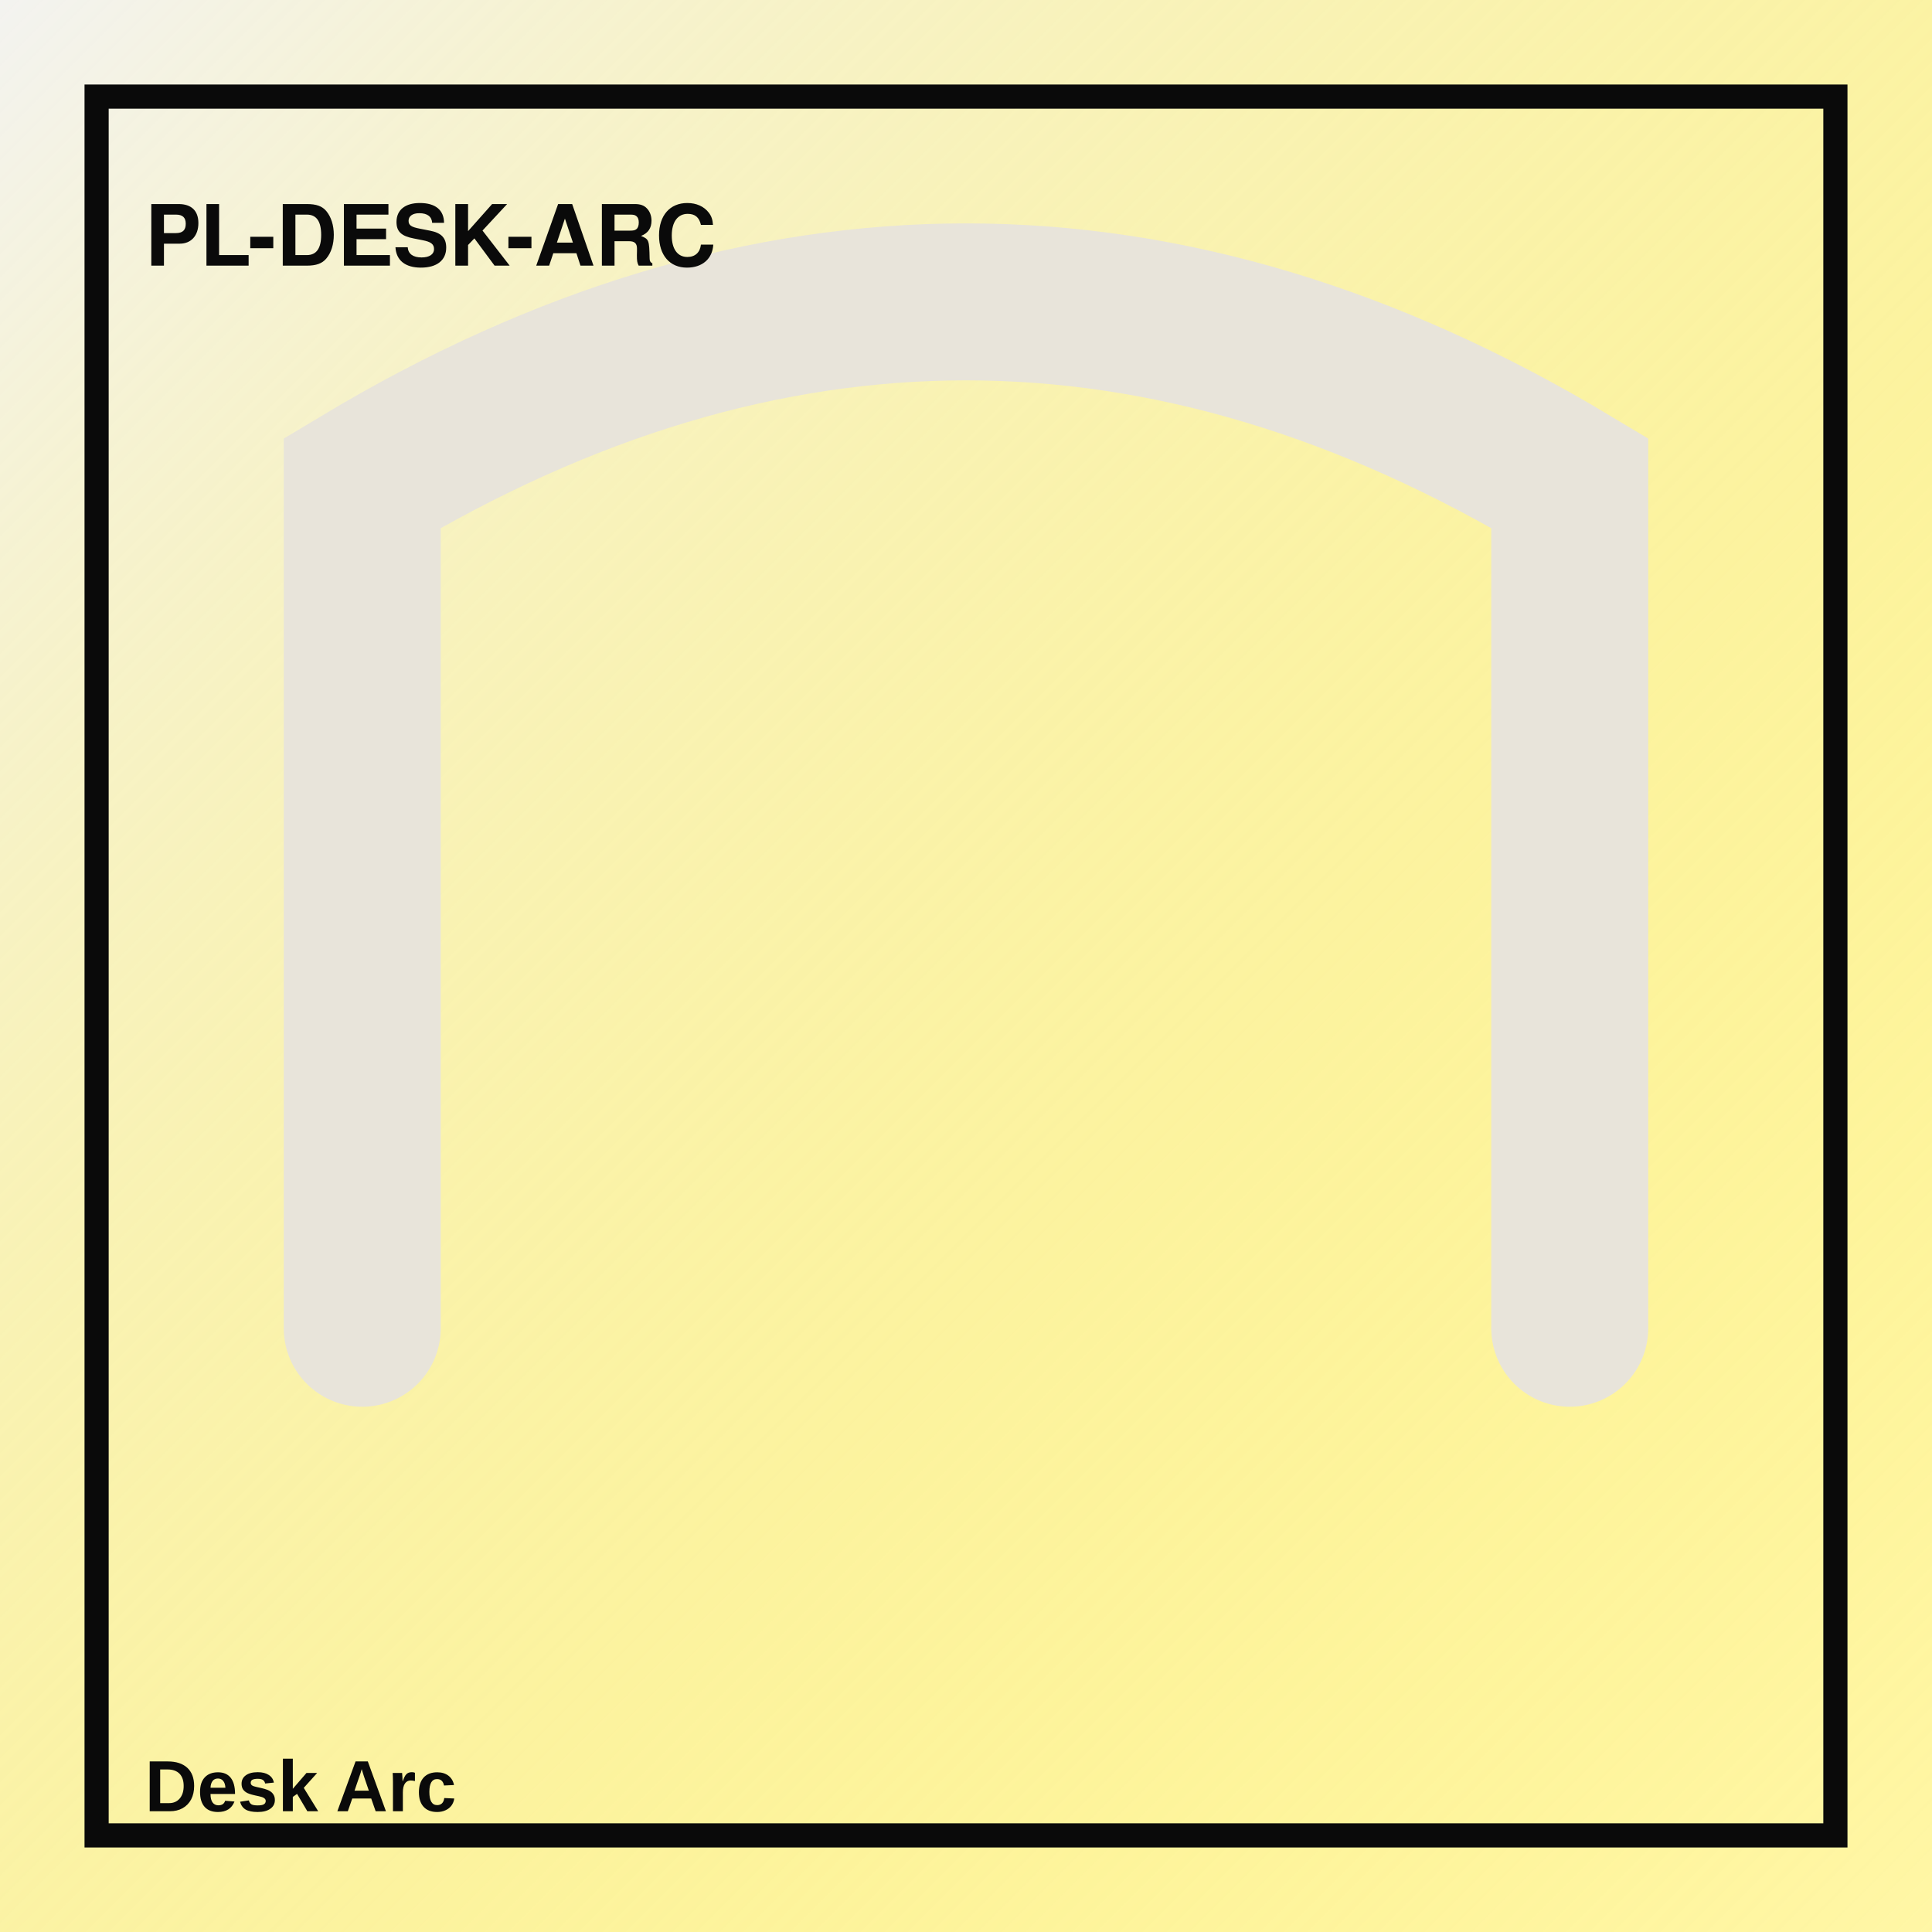
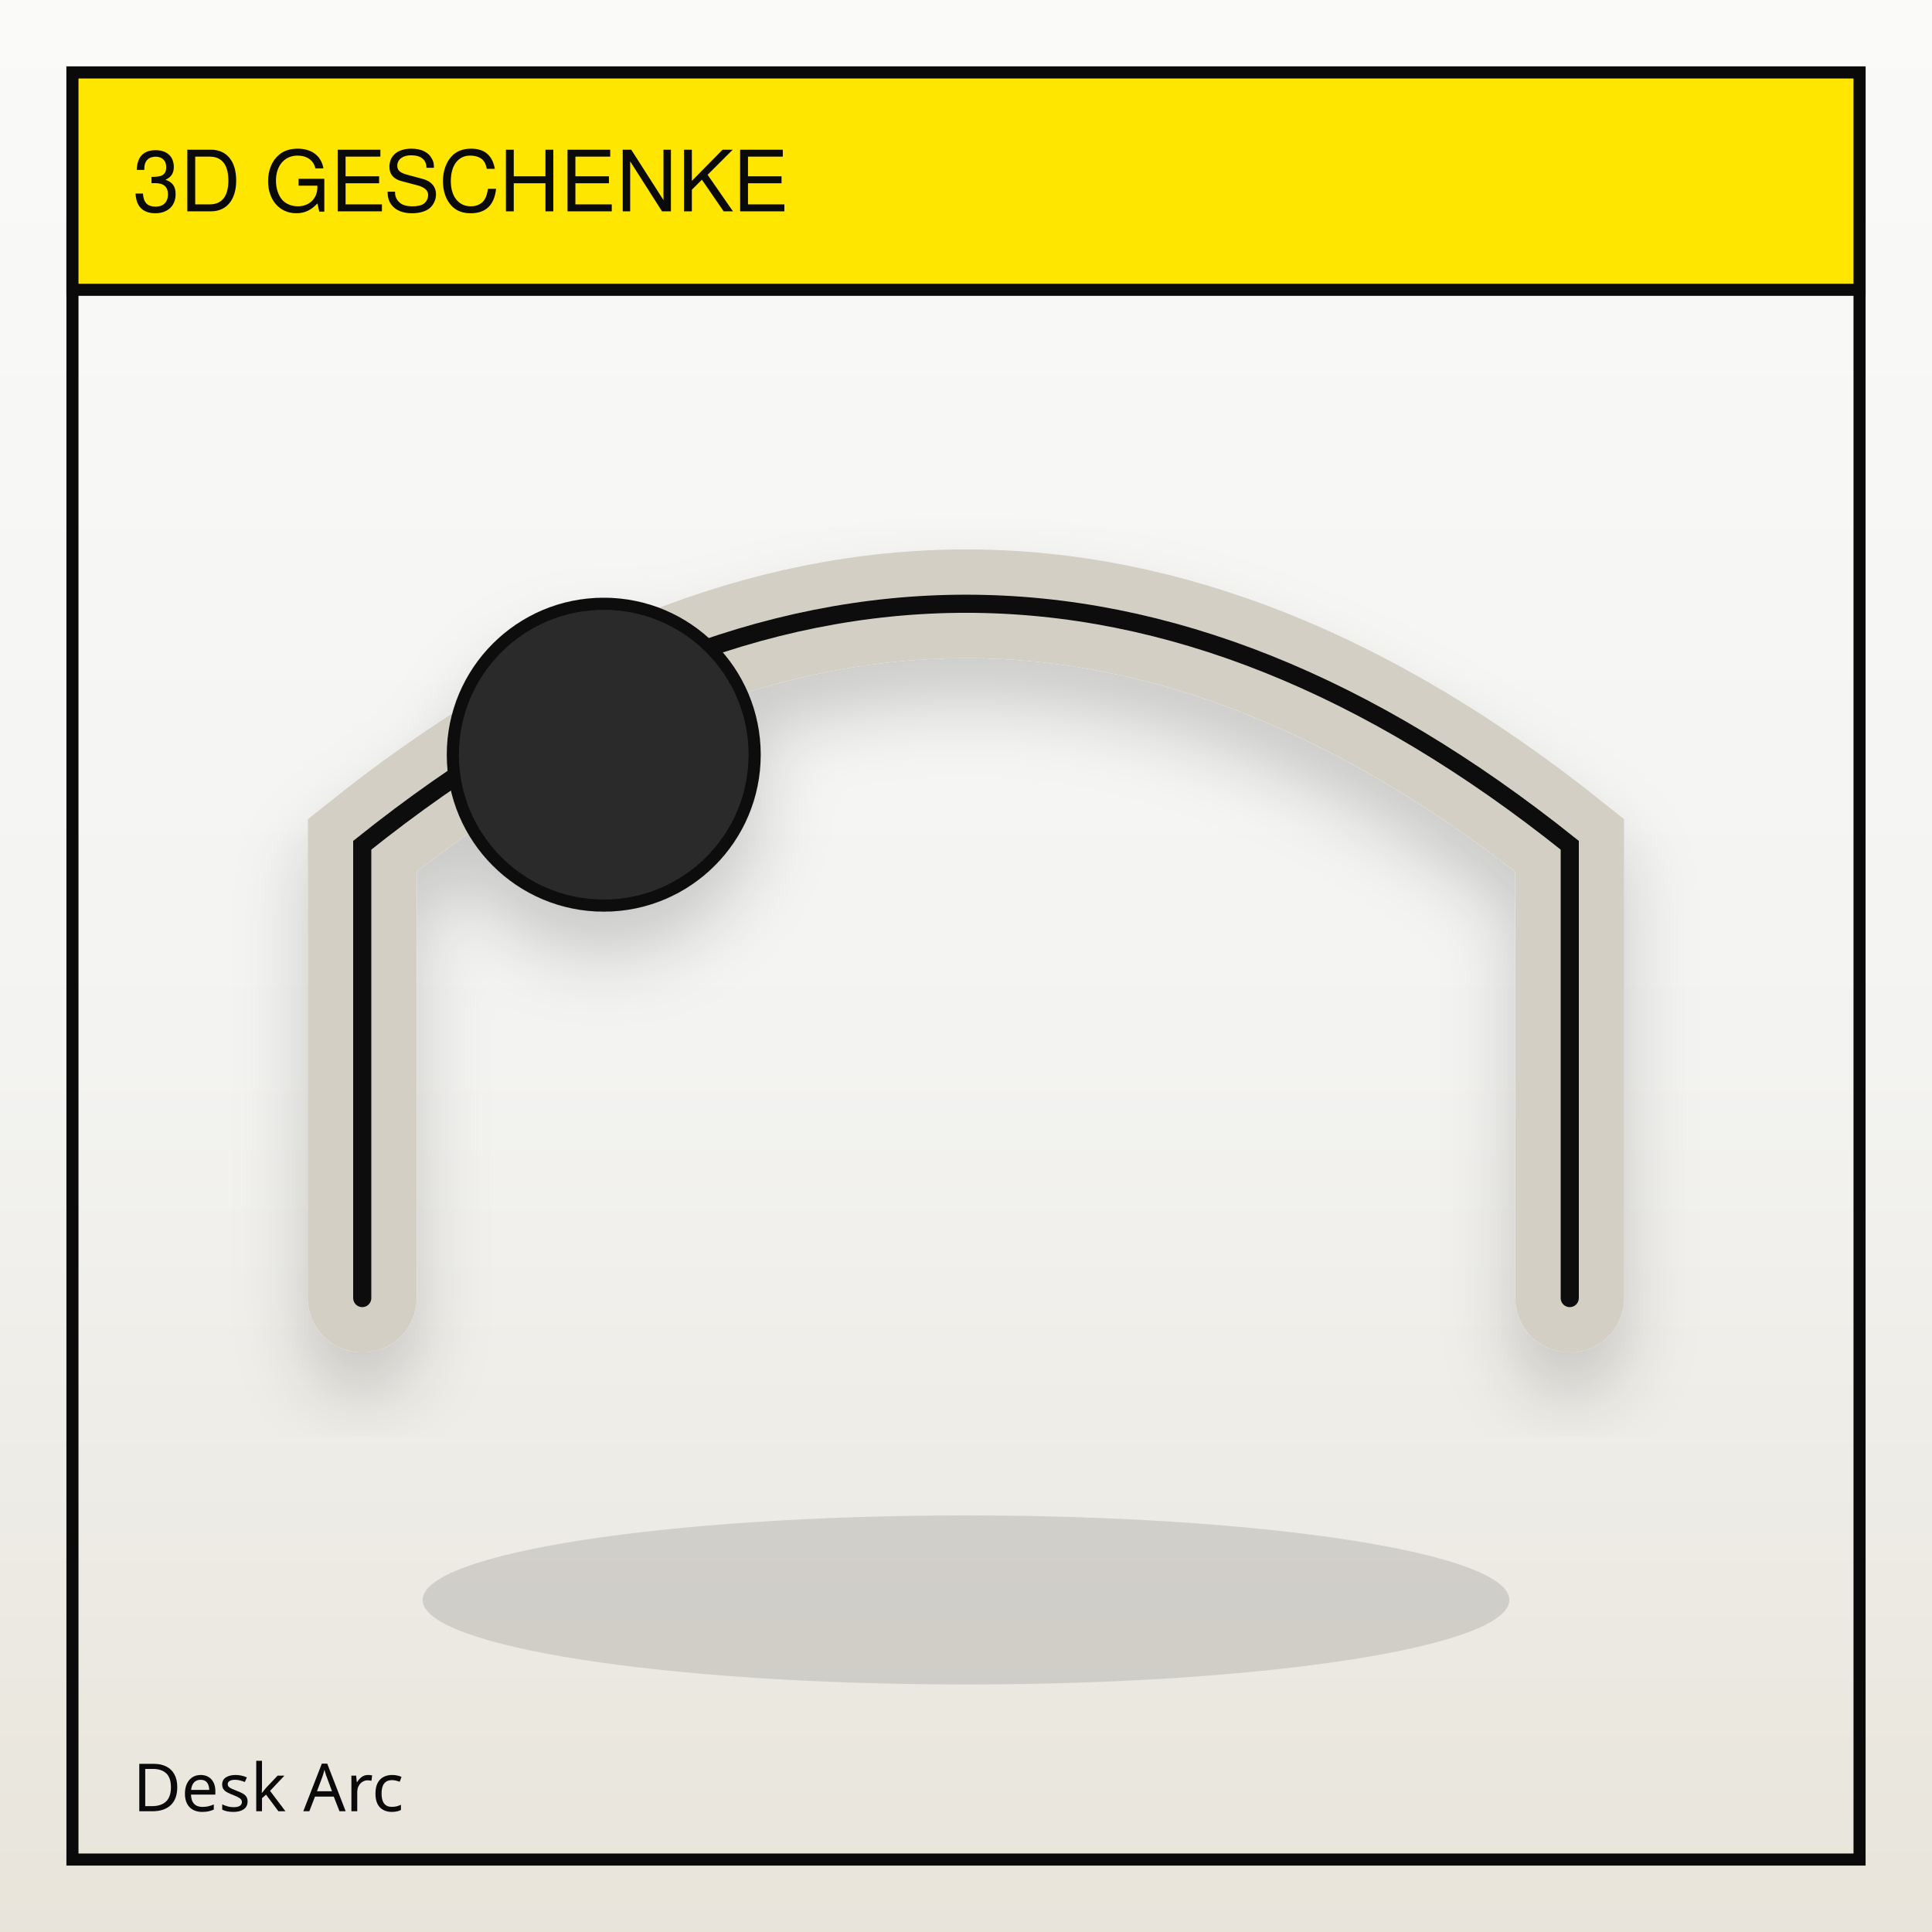
- <svg xmlns="http://www.w3.org/2000/svg" width="640" height="640" viewBox="0 0 320 320">
+ <svg xmlns="http://www.w3.org/2000/svg" width="800" height="800" viewBox="0 0 640 640">
  <defs>
-     <linearGradient id="bg" x1="0" y1="0" x2="1" y2="1">
-       <stop offset="0%" stop-color="#F3F3F1" />
-       <stop offset="100%" stop-color="#FFE600" stop-opacity="0.35" />
+     <linearGradient id="bg" x1="0" y1="0" x2="0" y2="1">
+       <stop offset="0%" stop-color="#FAFAF8" />
+       <stop offset="55%" stop-color="#F3F3F1" />
+       <stop offset="100%" stop-color="#E8E4DA" />
    </linearGradient>
+     <linearGradient id="glow" x1="0" y1="0" x2="0" y2="1">
+       <stop offset="0%" stop-color="#FFE600" stop-opacity="0.15" />
+       <stop offset="100%" stop-color="#FFE600" stop-opacity="0.55" />
+     </linearGradient>
+     <filter id="soft" x="-20%" y="-20%" width="140%" height="140%">
+       <feDropShadow dx="0" dy="14" stdDeviation="12" flood-color="#0A0A0A" flood-opacity="0.18" />
+     </filter>
  </defs>
-   <rect width="320" height="320" fill="url(#bg)" />
-   <rect x="16" y="16" width="288" height="288" fill="none" stroke="#0A0A0A" stroke-width="4" />
-   <path d="M60 220 L60 80 Q160 20 260 80 L260 220" fill="none" stroke="#E8E4DA" stroke-width="26" stroke-linecap="round" />
-   <text x="24" y="44" font-family="Arial Black, Helvetica, sans-serif" font-size="14" font-weight="900" fill="#0A0A0A">PL-DESK-ARC</text>
-   <text x="24" y="300" font-family="Arial, sans-serif" font-size="12" font-weight="700" fill="#0A0A0A">Desk Arc</text>
+   <rect width="640" height="640" fill="url(#bg)" />
+   <rect x="24" y="24" width="592" height="592" fill="none" stroke="#0A0A0A" stroke-width="4" />
+   <rect x="24" y="24" width="592" height="72" fill="#FFE600" stroke="#0A0A0A" stroke-width="4" />
+   <text x="44" y="70" font-family="Arial Black, Helvetica, sans-serif" font-size="28" fill="#0A0A0A">3D GESCHENKE</text>
+   <ellipse cx="320" cy="530" rx="180" ry="28" fill="#000" opacity="0.12" />
+   <g filter="url(#soft)">
+     <path d="M120 430 L120 280 Q320 120 520 280 L520 430" fill="none" stroke="#D4CFC4" stroke-width="36" stroke-linecap="round" />
+     <path d="M120 430 L120 280 Q320 120 520 280 L520 430" fill="none" stroke="#0A0A0A" stroke-width="6" stroke-linecap="round" />
+     <ellipse cx="200" cy="250" rx="50" ry="50" fill="#2A2A2A" stroke="#0A0A0A" stroke-width="4" />
+   </g>
+   <text x="44" y="600" font-family="Arial Black,sans-serif" font-size="22" fill="#0A0A0A">Desk Arc</text>
</svg>
